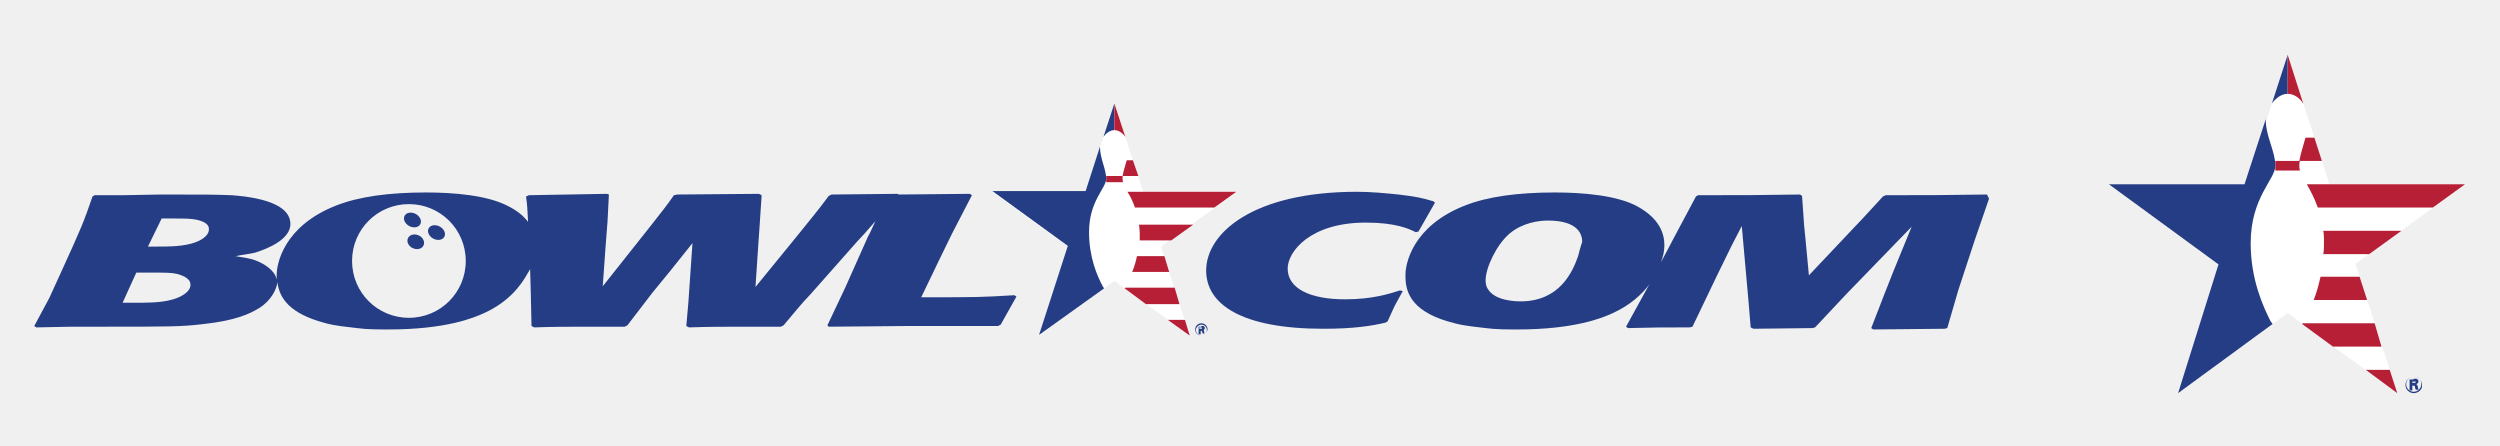
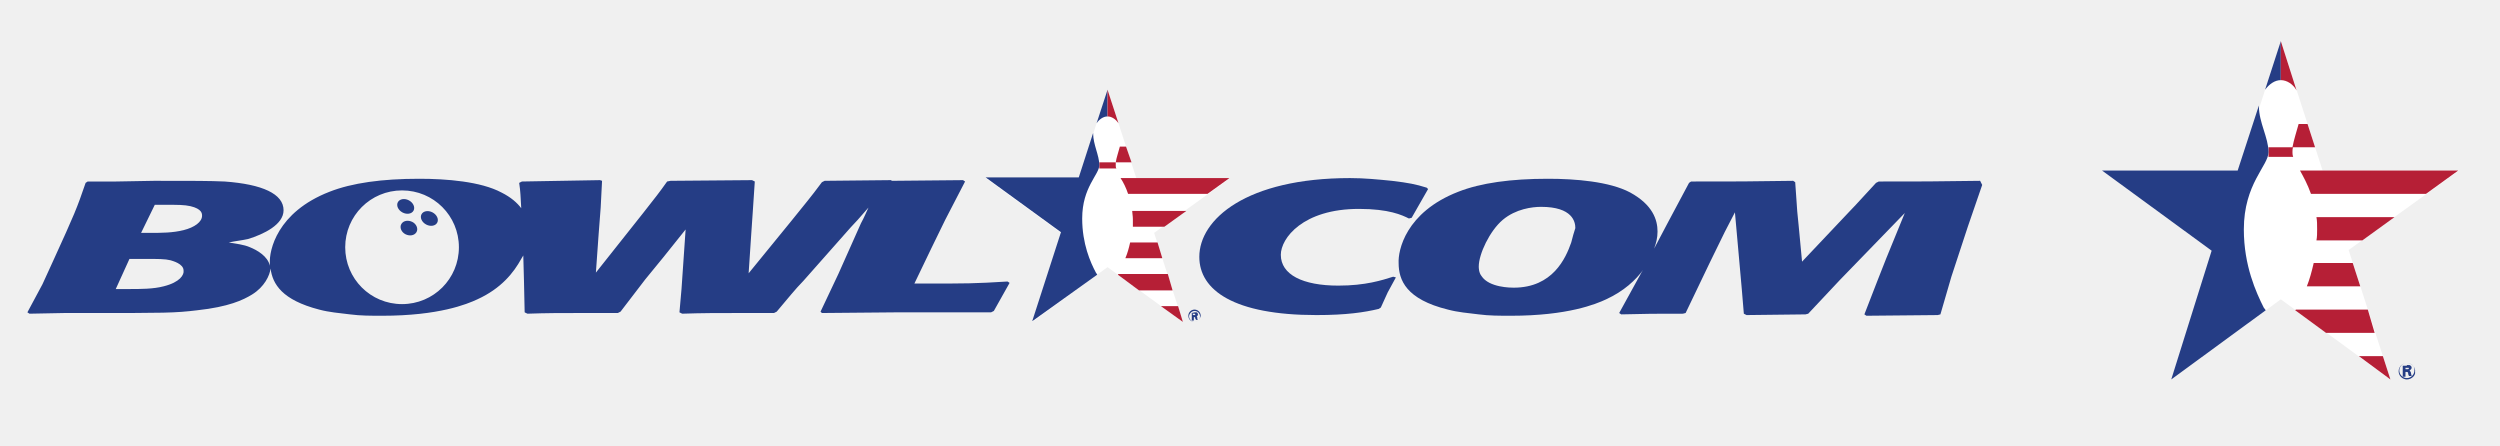
<svg xmlns="http://www.w3.org/2000/svg" version="1.1" id="Layer_2" x="0px" y="0px" viewBox="-213 580 365 65" style="enable-background:new -213 580 365 65;" xml:space="preserve">
  <style type="text/css">
	.st0{fill:#FFFFFF;}
	.st1{fill:#253D85;}
	.st2{fill:#B61F36;}
	.st3{fill:none;}
</style>
  <g>
    <g>
      <g>
-         <polygon class="st0" points="121,588 127.1,606.9 147,606.9 130.9,618.5 137,637.4 121,625.7 105,637.4 111.1,618.5 95.1,606.9      114.9,606.9    " />
        <g>
-           <path class="st1" d="M121,593.7L121,593.7V588l-2.3,7.1C119.3,594.3,120.1,593.7,121,593.7z" />
-           <path class="st2" d="M122.7,604.2c0-0.2,0-0.5,0.1-0.7h-3.6v1.4h3.6C122.7,604.6,122.7,604.4,122.7,604.2z" />
-           <path class="st1" d="M118.8,627.3c-0.1-0.1-0.2-0.3-0.3-0.4c-1.1-2.2-2.9-6.1-2.9-11.4c0-6.7,3.6-9.3,3.6-11.3      c0-2.1-1.4-4.3-1.4-6.7v-0.1l-3.1,9.5H94.9l16,11.7l-5.9,18.8L118.8,627.3z" />
-         </g>
-         <g>
-           <path class="st2" d="M131.5,620.4h-5.7c-0.3,1.3-0.6,2.4-1,3.4h7.8L131.5,620.4z" />
-           <path class="st2" d="M123.3,595.2L121,588v5.7C121.9,593.7,122.8,594.3,123.3,595.2z" />
-           <path class="st2" d="M122.7,603.5h3.3l-1.1-3.4h-1.3C123.3,601.2,122.9,602.4,122.7,603.5z" />
-           <path class="st2" d="M133.7,627.2h-10.5l-0.1,0.1l4.5,3.3h7.1L133.7,627.2z" />
-           <polygon class="st2" points="132.4,634 137,637.4 135.9,634     " />
-           <path class="st2" d="M127.1,606.9h-3.3c0.5,0.9,1.1,2,1.6,3.4h16.8l4.7-3.4H127.1z" />
-           <path class="st2" d="M126.3,615.5c0,0.5,0,1.1-0.1,1.6h6.7l4.7-3.4h-11.4C126.3,614.2,126.3,614.8,126.3,615.5z" />
+           <polygon class="st0" points="120,586 126.1,604.9 146,604.9 129.9,616.5 136,635.4 120,623.7 104,635.4 110.1,616.5 94.1,604.9       113.9,604.9     " />
+           <g>
+             <path class="st1" d="M120,591.7L120,591.7V586l-2.3,7.1C118.3,592.3,119.1,591.7,120,591.7z" />
+             <path class="st2" d="M121.7,602.2c0-0.2,0-0.5,0.1-0.7h-3.6v1.4h3.6C121.7,602.6,121.7,602.4,121.7,602.2z" />
+             <path class="st1" d="M117.8,625.3c-0.1-0.1-0.2-0.3-0.3-0.4c-1.1-2.2-2.9-6.1-2.9-11.4c0-6.7,3.6-9.3,3.6-11.3       c0-2.1-1.4-4.3-1.4-6.7v-0.1l-3.1,9.5H93.9l16,11.7l-5.9,18.8L117.8,625.3z" />
+           </g>
+           <g>
+             <path class="st2" d="M130.5,618.4h-5.7c-0.3,1.3-0.6,2.4-1,3.4h7.8L130.5,618.4z" />
+             <path class="st2" d="M122.3,593.2L120,586v5.7C120.9,591.7,121.8,592.3,122.3,593.2z" />
+             <path class="st2" d="M121.7,601.5h3.3l-1.1-3.4h-1.3C122.3,599.2,121.9,600.4,121.7,601.5z" />
+             <path class="st2" d="M132.7,625.2h-10.5l-0.1,0.1l4.5,3.3h7.1L132.7,625.2z" />
+             <polygon class="st2" points="131.4,632 136,635.4 134.9,632      " />
+             <path class="st2" d="M126.1,604.9h-3.3c0.5,0.9,1.1,2,1.6,3.4h16.8l4.7-3.4H126.1z" />
+             <path class="st2" d="M125.3,613.5c0,0.5,0,1.1-0.1,1.6h6.7l4.7-3.4h-11.4C125.3,612.2,125.3,612.8,125.3,613.5z" />
+           </g>
        </g>
      </g>
    </g>
-   </g>
-   <g>
-     <path class="st1" d="M139.4,637.4c-0.6,0-1.2-0.5-1.2-1.2s0.6-1.2,1.2-1.2c0.7,0,1.3,0.6,1.2,1.3   C140.7,636.8,140.1,637.4,139.4,637.4z M139.4,635c-0.6,0-1.1,0.5-1.1,1.1c0,0.6,0.5,1.1,1.1,1.1s1.1-0.5,1.1-1.1   C140.6,635.5,140.1,635,139.4,635z M139.4,635.3c0.1,0,0.3,0,0.4,0c0.2,0.1,0.3,0.2,0.3,0.4s-0.2,0.3-0.3,0.4   c0.1,0.1,0.1,0.1,0.2,0.3c0,0.2,0.1,0.4,0.1,0.5h-0.4c0-0.1-0.1-0.2-0.1-0.3c0-0.3-0.1-0.3-0.3-0.3h-0.1v0.7h-0.4v-1.6h0.6V635.3z    M139.2,635.9h0.2c0.1,0,0.2,0,0.2,0l0.1-0.1c0-0.1,0-0.1-0.1-0.1c0,0-0.1,0-0.3,0h-0.1L139.2,635.9L139.2,635.9z" />
-   </g>
-   <g>
    <g>
-       <path class="st3" d="M-187,620c-0.8-0.2-1.8-0.2-3.9-0.2h-2.1l-2,4.4h1.9c1.6,0,3.6,0,5.1-0.4c2.4-0.5,3-1.7,3-2.3    C-185.1,620.4-186.8,620-187,620z" />
-       <path class="st3" d="M-184.2,612.1c-0.9-0.2-1.9-0.2-3.8-0.2h-1.4l-2,4.1h1.3c1.7,0,3.3,0,4.9-0.4c1.6-0.4,2.7-1.3,2.7-2.2    C-182.5,613.2-182.5,612.5-184.2,612.1z" />
-       <path class="st3" d="M12.9,612c-1.3,0-3.7,0.3-5.6,1.9c-1.9,1.6-3.5,5-3.5,6.8c0,0.2,0,0.9,0.4,1.4c1.1,1.7,4.3,1.7,4.7,1.7    c5.7,0,7.6-4.2,8.4-6.6c0.3-0.7,0.5-1.5,0.5-2.2C17.8,614.2,17.5,612,12.9,612z" />
-       <path class="st3" d="M-153.3,609.8c-4.6,0-8.3,3.7-8.3,8.3c0,4.6,3.7,8.3,8.3,8.3c4.6,0,8.3-3.7,8.3-8.3    C-145,613.5-148.7,609.8-153.3,609.8z M-153.9,611.5c0.3-0.5,1-0.6,1.6-0.3s0.9,1,0.6,1.5c-0.3,0.5-1,0.6-1.6,0.3    S-154.2,612-153.9,611.5z M-151.2,615.9c-0.3,0.5-1,0.6-1.6,0.3c-0.6-0.3-0.9-1-0.6-1.5c0.3-0.5,1-0.6,1.6-0.3    C-151.2,614.7-150.9,615.4-151.2,615.9z M-148.1,614.6c-0.3,0.5-1,0.6-1.6,0.3c-0.6-0.3-0.9-1-0.6-1.5c0.3-0.5,1-0.6,1.6-0.3    C-148.1,613.5-147.8,614.1-148.1,614.6z" />
-       <ellipse transform="matrix(0.4724 -0.8814 0.8814 0.4724 -620.1035 188.2841)" class="st1" cx="-152.8" cy="612.1" rx="1" ry="1.3" />
-       <ellipse transform="matrix(-0.8812 -0.4728 0.4728 -0.8812 -571.0468 1084.468)" class="st1" cx="-149.2" cy="614" rx="1.3" ry="1" />
-       <path class="st1" d="M-151.8,614.4c-0.6-0.3-1.3-0.2-1.6,0.3c-0.3,0.5,0,1.2,0.6,1.5c0.6,0.3,1.3,0.2,1.6-0.3    S-151.2,614.7-151.8,614.4z" />
-       <path class="st1" d="M-77.2,623.4h-1.3l2.5-5.2l2-4.1l2.9-5.6l-0.3-0.2l-10.4,0.1l-0.1-0.1l-9.7,0.1l-0.4,0.2    c-1.7,2.3-2.5,3.2-4.5,5.7l-6.2,7.6l0.4-6l0.2-2.9l0.3-4.5l-0.4-0.2l-11.9,0.1l-0.5,0.1c-1.2,1.7-1.7,2.3-3.5,4.6l-6.9,8.7    l0.4-5.6l0.3-3.9l0.2-3.9l-0.3-0.1l-11.4,0.2l-0.4,0.2c0.2,1.3,0.2,2,0.3,3.7c-0.6-0.8-1.5-1.6-2.9-2.3c-3-1.6-8-2-12-2    c-5.4,0-9.8,0.6-13.1,1.9c-7.7,3-8.8,8.6-8.7,10.4c0,0.1,0,0.2,0,0.4c-0.3-1.4-1.9-2.3-2.9-2.7c-0.9-0.4-2-0.5-3.1-0.7    c0.9-0.2,1.9-0.3,2.8-0.5c2.3-0.7,5.2-2.1,5.2-4.2c0-2.4-3.1-3.8-8.6-4.2c-2.3-0.1-4.4-0.1-10.3-0.1l-5.6,0.1h-4.1l-0.3,0.2    c-1.3,3.8-1.6,4.5-4.7,11.3l-1.6,3.5l-2.2,4.1l0.3,0.2l5.1-0.1h3.5c11.2,0,12.6,0,15.9-0.4c4.6-0.5,6.7-1.5,8-2.3    c1.8-1.1,2.6-2.8,2.7-3.8c0.3,2.3,1.7,4.6,7.1,6c1.5,0.4,2.9,0.5,4.5,0.7c1.5,0.2,3.1,0.2,4.7,0.2c8.3,0,12.4-1.7,13.9-2.4    c3.5-1.6,5.3-3.9,6.4-5.9c0.1-0.2,0.2-0.3,0.3-0.5l0.1,3.7l0.1,4.6l0.4,0.2c2.8-0.1,4.9-0.1,7.5-0.1c1.9,0,3.8,0,5.7,0l0.4-0.2    l3.6-4.7l2.7-3.3l3.2-4l-0.6,8.7l-0.3,3.4l0.4,0.2c2.9-0.1,5.2-0.1,8.1-0.1c1.7,0,3.5,0,5.3,0l0.4-0.2c0.7-0.8,1.4-1.7,2.1-2.5    c0.6-0.7,1.2-1.4,1.8-2l6.9-7.8c0.4-0.4,1.5-1.6,2.6-2.9c-0.3,0.6-0.6,1.4-1.1,2.3l-3.3,7.4l-2.6,5.5l0.2,0.2l11.1-0.1h13.6    l0.4-0.2l2.3-4.1l-0.3-0.2C-69.7,623.4-70.9,623.4-77.2,623.4z M-188.1,623.8c-1.5,0.4-3.4,0.4-5.1,0.4h-1.9l2-4.4h2.1    c2.1,0,3.1,0,3.9,0.2c0.3,0.1,1.9,0.5,1.9,1.5C-185.1,622.1-185.7,623.2-188.1,623.8z M-185.2,615.6c-1.6,0.4-3.2,0.4-4.9,0.4    h-1.3l2-4.1h1.4c2,0,2.9,0,3.8,0.2c1.7,0.4,1.7,1.1,1.7,1.4C-182.5,614.4-183.6,615.2-185.2,615.6z M-153.3,626.4    c-4.6,0-8.3-3.7-8.3-8.3c0-4.6,3.7-8.3,8.3-8.3c4.6,0,8.3,3.7,8.3,8.3C-145,622.7-148.7,626.4-153.3,626.4z" />
-       <path class="st1" d="M-16.6,623.7c-5.2,0-8.4-1.6-8.4-4.5c0-2.4,3.2-6.7,11.4-6.7c4.4,0,6.3,0.9,7.3,1.4l0.4-0.1l2.4-4.2l-0.2-0.2    c-1.6-0.5-2.6-0.7-5.1-1c-2-0.2-4-0.4-6.1-0.4c-15.1,0-22,6-22,11.5c0,4.9,5.1,8.5,17.1,8.5c4.4,0,7-0.4,9.1-0.9l0.3-0.2    c0.3-0.7,0.7-1.5,1-2.2c0.4-0.7,0.8-1.5,1.2-2.2l-0.4-0.1C-10.2,622.9-12.6,623.7-16.6,623.7z" />
-       <path class="st1" d="M77.1,608.4c-6.9,0.1-8.4,0.1-14.8,0.1l-0.4,0.2c-0.4,0.4-3,3.3-3.9,4.2l-6.9,7.3l-0.5-5.3l-0.2-2l-0.3-4.3    l-0.3-0.2c-6.5,0.1-8.1,0.1-14.9,0.1l-0.3,0.2l-3.2,6l-1.9,3.6c0.3-0.8,0.5-1.6,0.5-2.5c0-1.7-0.7-3.9-4-5.7c-3-1.6-8-2-12-2    c-5.4,0-9.8,0.6-13.1,1.9c-7.7,3-8.8,8.6-8.7,10.4c0,2.5,1.1,5.3,7.2,6.8c1.5,0.4,2.9,0.5,4.5,0.7c1.5,0.2,3.1,0.2,4.7,0.2    c8.3,0,12.4-1.7,13.9-2.4c2.6-1.2,4.3-2.8,5.4-4.3l-0.2,0.3l-3.3,6l0.3,0.2c3.8-0.1,4.9-0.1,9-0.1l0.4-0.1l3.5-7.3l2.2-4.5    l1.5-2.9l1,11.2l0.3,3.6L43,628l8.6-0.1l0.4-0.1l4.6-4.9l9.5-9.8l-2.7,6.6l-1.3,3.3l-1.9,4.9l0.3,0.2l10.4-0.1l0.4-0.1l1.6-5.5    l2.4-7.3l2.1-6.1L77.1,608.4z M17.4,617.4c-0.8,2.3-2.7,6.6-8.4,6.6c-0.4,0-3.6,0-4.7-1.7c-0.4-0.5-0.4-1.2-0.4-1.4    c0-1.8,1.6-5.2,3.5-6.8c1.9-1.6,4.3-1.9,5.6-1.9c4.6,0,5,2.2,5,3.1C17.8,615.9,17.6,616.6,17.4,617.4z" />
+       <path class="st1" d="M138.4,635.4c-0.6,0-1.2-0.5-1.2-1.2s0.6-1.2,1.2-1.2c0.7,0,1.3,0.6,1.2,1.3    C139.7,634.8,139.1,635.4,138.4,635.4z M138.4,633c-0.6,0-1.1,0.5-1.1,1.1s0.5,1.1,1.1,1.1s1.1-0.5,1.1-1.1    C139.6,633.5,139.1,633,138.4,633z M138.4,633.3c0.1,0,0.3,0,0.4,0c0.2,0.1,0.3,0.2,0.3,0.4s-0.2,0.3-0.3,0.4    c0.1,0.1,0.1,0.1,0.2,0.3c0,0.2,0.1,0.4,0.1,0.5h-0.4c0-0.1-0.1-0.2-0.1-0.3c0-0.3-0.1-0.3-0.3-0.3h-0.1v0.7h-0.4v-1.6h0.6V633.3z     M138.2,633.9h0.2c0.1,0,0.2,0,0.2,0l0.1-0.1c0-0.1,0-0.1-0.1-0.1c0,0-0.1,0-0.3,0h-0.1L138.2,633.9L138.2,633.9z" />
    </g>
    <g>
      <g>
-         <polygon class="st0" points="-50.3,595.1 -46.1,608 -32.4,608 -43.5,616 -39.3,629 -50.3,621 -61.3,629 -57.1,616 -68.1,608      -54.5,608    " />
+         <path class="st3" d="M-188,618c-0.8-0.2-1.8-0.2-3.9-0.2h-2.1l-2,4.4h1.9c1.6,0,3.6,0,5.1-0.4c2.4-0.5,3-1.7,3-2.3     C-186.1,618.4-187.8,618-188,618z" />
+         <path class="st3" d="M-185.2,610.1c-0.9-0.2-1.9-0.2-3.8-0.2h-1.4l-2,4.1h1.3c1.7,0,3.3,0,4.9-0.4c1.6-0.4,2.7-1.3,2.7-2.2     C-183.5,611.2-183.5,610.5-185.2,610.1z" />
+         <path class="st3" d="M11.9,610c-1.3,0-3.7,0.3-5.6,1.9c-1.9,1.6-3.5,5-3.5,6.8c0,0.2,0,0.9,0.4,1.4c1.1,1.7,4.3,1.7,4.7,1.7     c5.7,0,7.6-4.2,8.4-6.6c0.3-0.7,0.5-1.5,0.5-2.2C16.8,612.2,16.5,610,11.9,610z" />
+         <path class="st3" d="M-154.3,607.8c-4.6,0-8.3,3.7-8.3,8.3s3.7,8.3,8.3,8.3s8.3-3.7,8.3-8.3S-149.7,607.8-154.3,607.8z      M-154.9,609.5c0.3-0.5,1-0.6,1.6-0.3s0.9,1,0.6,1.5c-0.3,0.5-1,0.6-1.6,0.3S-155.2,610-154.9,609.5z M-152.2,613.9     c-0.3,0.5-1,0.6-1.6,0.3s-0.9-1-0.6-1.5c0.3-0.5,1-0.6,1.6-0.3S-151.9,613.4-152.2,613.9z M-149.1,612.6c-0.3,0.5-1,0.6-1.6,0.3     s-0.9-1-0.6-1.5c0.3-0.5,1-0.6,1.6-0.3C-149.1,611.5-148.8,612.1-149.1,612.6z" />
+         <ellipse transform="matrix(-0.8814 -0.4724 0.4724 -0.8814 -577.5381 1075.223)" class="st1" cx="-153.8" cy="610.1" rx="1.3" ry="1" />
+         <ellipse transform="matrix(-0.4728 0.8812 -0.8812 -0.4728 317.9195 1033.694)" class="st1" cx="-150.3" cy="612" rx="1" ry="1.3" />
+         <path class="st1" d="M-152.8,612.4c-0.6-0.3-1.3-0.2-1.6,0.3s0,1.2,0.6,1.5s1.3,0.2,1.6-0.3S-152.2,612.7-152.8,612.4z" />
+         <path class="st1" d="M-78.2,621.4h-1.3l2.5-5.2l2-4.1l2.9-5.6l-0.3-0.2l-10.4,0.1l-0.1-0.1l-9.7,0.1l-0.4,0.2     c-1.7,2.3-2.5,3.2-4.5,5.7l-6.2,7.6l0.4-6l0.2-2.9l0.3-4.5l-0.4-0.2l-11.9,0.1l-0.5,0.1c-1.2,1.7-1.7,2.3-3.5,4.6l-6.9,8.7     l0.4-5.6l0.3-3.9l0.2-3.9l-0.3-0.1l-11.4,0.2l-0.4,0.2c0.2,1.3,0.2,2,0.3,3.7c-0.6-0.8-1.5-1.6-2.9-2.3c-3-1.6-8-2-12-2     c-5.4,0-9.8,0.6-13.1,1.9c-7.7,3-8.8,8.6-8.7,10.4c0,0.1,0,0.2,0,0.4c-0.3-1.4-1.9-2.3-2.9-2.7c-0.9-0.4-2-0.5-3.1-0.7     c0.9-0.2,1.9-0.3,2.8-0.5c2.3-0.7,5.2-2.1,5.2-4.2c0-2.4-3.1-3.8-8.6-4.2c-2.3-0.1-4.4-0.1-10.3-0.1l-5.6,0.1h-4.1l-0.3,0.2     c-1.3,3.8-1.6,4.5-4.7,11.3l-1.6,3.5l-2.2,4.1l0.3,0.2l5.1-0.1h3.5c11.2,0,12.6,0,15.9-0.4c4.6-0.5,6.7-1.5,8-2.3     c1.8-1.1,2.6-2.8,2.7-3.8c0.3,2.3,1.7,4.6,7.1,6c1.5,0.4,2.9,0.5,4.5,0.7c1.5,0.2,3.1,0.2,4.7,0.2c8.3,0,12.4-1.7,13.9-2.4     c3.5-1.6,5.3-3.9,6.4-5.9c0.1-0.2,0.2-0.3,0.3-0.5l0.1,3.7l0.1,4.6l0.4,0.2c2.8-0.1,4.9-0.1,7.5-0.1c1.9,0,3.8,0,5.7,0l0.4-0.2     l3.6-4.7l2.7-3.3l3.2-4l-0.6,8.7l-0.3,3.4l0.4,0.2c2.9-0.1,5.2-0.1,8.1-0.1c1.7,0,3.5,0,5.3,0l0.4-0.2c0.7-0.8,1.4-1.7,2.1-2.5     c0.6-0.7,1.2-1.4,1.8-2l6.9-7.8c0.4-0.4,1.5-1.6,2.6-2.9c-0.3,0.6-0.6,1.4-1.1,2.3l-3.3,7.4l-2.6,5.5l0.2,0.2l11.1-0.1h13.6     l0.4-0.2l2.3-4.1l-0.3-0.2C-70.7,621.4-71.9,621.4-78.2,621.4z M-189.1,621.8c-1.5,0.4-3.4,0.4-5.1,0.4h-1.9l2-4.4h2.1     c2.1,0,3.1,0,3.9,0.2c0.3,0.1,1.9,0.5,1.9,1.5C-186.1,620.1-186.7,621.2-189.1,621.8z M-186.2,613.6c-1.6,0.4-3.2,0.4-4.9,0.4     h-1.3l2-4.1h1.4c2,0,2.9,0,3.8,0.2c1.7,0.4,1.7,1.1,1.7,1.4C-183.5,612.4-184.6,613.2-186.2,613.6z M-154.3,624.4     c-4.6,0-8.3-3.7-8.3-8.3s3.7-8.3,8.3-8.3s8.3,3.7,8.3,8.3S-149.7,624.4-154.3,624.4z" />
+         <path class="st1" d="M-17.6,621.7c-5.2,0-8.4-1.6-8.4-4.5c0-2.4,3.2-6.7,11.4-6.7c4.4,0,6.3,0.9,7.3,1.4l0.4-0.1l2.4-4.2     l-0.2-0.2c-1.6-0.5-2.6-0.7-5.1-1c-2-0.2-4-0.4-6.1-0.4c-15.1,0-22,6-22,11.5c0,4.9,5.1,8.5,17.1,8.5c4.4,0,7-0.4,9.1-0.9     l0.3-0.2c0.3-0.7,0.7-1.5,1-2.2c0.4-0.7,0.8-1.5,1.2-2.2l-0.4-0.1C-11.2,620.9-13.6,621.7-17.6,621.7z" />
+         <path class="st1" d="M76.1,606.4c-6.9,0.1-8.4,0.1-14.8,0.1l-0.4,0.2c-0.4,0.4-3,3.3-3.9,4.2l-6.9,7.3l-0.5-5.3l-0.2-2l-0.3-4.3     l-0.3-0.2c-6.5,0.1-8.1,0.1-14.9,0.1l-0.3,0.2l-3.2,6l-1.9,3.6c0.3-0.8,0.5-1.6,0.5-2.5c0-1.7-0.7-3.9-4-5.7c-3-1.6-8-2-12-2     c-5.4,0-9.8,0.6-13.1,1.9c-7.7,3-8.8,8.6-8.7,10.4c0,2.5,1.1,5.3,7.2,6.8c1.5,0.4,2.9,0.5,4.5,0.7c1.5,0.2,3.1,0.2,4.7,0.2     c8.3,0,12.4-1.7,13.9-2.4c2.6-1.2,4.3-2.8,5.4-4.3l-0.2,0.3l-3.3,6l0.3,0.2c3.8-0.1,4.9-0.1,9-0.1l0.4-0.1l3.5-7.3l2.2-4.5     l1.5-2.9l1,11.2l0.3,3.6L42,626l8.6-0.1l0.4-0.1l4.6-4.9l9.5-9.8l-2.7,6.6l-1.3,3.3l-1.9,4.9l0.3,0.2l10.4-0.1l0.4-0.1l1.6-5.5     l2.4-7.3l2.1-6.1L76.1,606.4z M16.4,615.4c-0.8,2.3-2.7,6.6-8.4,6.6c-0.4,0-3.6,0-4.7-1.7c-0.4-0.5-0.4-1.2-0.4-1.4     c0-1.8,1.6-5.2,3.5-6.8s4.3-1.9,5.6-1.9c4.6,0,5,2.2,5,3.1C16.8,613.9,16.6,614.6,16.4,615.4z" />
+       </g>
+       <g>
        <g>
-           <path class="st1" d="M-50.3,599L-50.3,599v-3.9l-1.6,4.9C-51.5,599.4-50.9,599-50.3,599z" />
-           <path class="st2" d="M-49.1,606.2c0-0.2,0-0.3,0-0.5h-2.4v0.9h2.5C-49.1,606.5-49.1,606.3-49.1,606.2z" />
-           <path class="st1" d="M-51.8,622.1c-0.1-0.1-0.1-0.2-0.2-0.3c-0.8-1.5-2-4.2-2-7.9c0-4.6,2.5-6.4,2.5-7.8c0-1.4-0.9-3-0.9-4.6      v-0.1l-2.1,6.5h-13.6l11,8l-4.2,13L-51.8,622.1z" />
-         </g>
-         <g>
-           <path class="st2" d="M-43,617.4h-4c-0.2,0.9-0.4,1.6-0.7,2.3h5.4L-43,617.4z" />
-           <path class="st2" d="M-48.7,600l-1.6-4.9v3.9C-49.7,599-49.1,599.4-48.7,600z" />
-           <path class="st2" d="M-49.1,605.7h2.3l-0.8-2.3h-0.9C-48.7,604.2-49,605-49.1,605.7z" />
-           <path class="st2" d="M-41.5,622h-7.2c0,0,0,0-0.1,0.1l3.1,2.3h4.9L-41.5,622z" />
-           <polygon class="st2" points="-42.5,626.7 -39.3,629 -40,626.7     " />
-           <path class="st2" d="M-46.1,608h-2.3c0.4,0.6,0.8,1.4,1.1,2.3h11.6l3.2-2.3H-46.1z" />
-           <path class="st2" d="M-46.6,614c0,0.4,0,0.7,0,1.1h4.6l3.2-2.3h-7.9C-46.7,613.1-46.6,613.5-46.6,614z" />
+           <polygon class="st0" points="-51.3,593.1 -47.1,606 -33.4,606 -44.5,614 -40.3,627 -51.3,619 -62.3,627 -58.1,614 -69.1,606       -55.5,606     " />
+           <g>
+             <path class="st1" d="M-51.3,597L-51.3,597v-3.9l-1.6,4.9C-52.5,597.4-51.9,597-51.3,597z" />
+             <path class="st2" d="M-50.1,604.2c0-0.2,0-0.3,0-0.5h-2.4v0.9h2.5C-50.1,604.5-50.1,604.3-50.1,604.2z" />
+             <path class="st1" d="M-52.8,620.1c-0.1-0.1-0.1-0.2-0.2-0.3c-0.8-1.5-2-4.2-2-7.9c0-4.6,2.5-6.4,2.5-7.8c0-1.4-0.9-3-0.9-4.6       v-0.1l-2.1,6.5h-13.6l11,8l-4.2,13L-52.8,620.1z" />
+           </g>
+           <g>
+             <path class="st2" d="M-44,615.4h-4c-0.2,0.9-0.4,1.6-0.7,2.3h5.4L-44,615.4z" />
+             <path class="st2" d="M-49.7,598l-1.6-4.9v3.9C-50.7,597-50.1,597.4-49.7,598z" />
+             <path class="st2" d="M-50.1,603.7h2.3l-0.8-2.3h-0.9C-49.7,602.2-50,603-50.1,603.7z" />
+             <path class="st2" d="M-42.5,620h-7.2c0,0,0,0-0.1,0.1l3.1,2.3h4.9L-42.5,620z" />
+             <polygon class="st2" points="-43.5,624.7 -40.3,627 -41,624.7      " />
+             <path class="st2" d="M-47.1,606h-2.3c0.4,0.6,0.8,1.4,1.1,2.3h11.6l3.2-2.3H-47.1z" />
+             <path class="st2" d="M-47.6,612c0,0.4,0,0.7,0,1.1h4.6l3.2-2.3h-7.9C-47.7,611.1-47.6,611.5-47.6,612z" />
+           </g>
        </g>
      </g>
    </g>
-   </g>
-   <g>
-     <path class="st1" d="M-37.6,629c-0.4,0-0.9-0.3-0.9-0.9c0-0.5,0.4-0.9,0.9-0.9s0.9,0.4,0.9,0.9C-36.8,628.6-37.1,629-37.6,629z    M-37.6,627.4c-0.4,0-0.8,0.4-0.8,0.8c0,0.4,0.4,0.8,0.8,0.8c0.4,0,0.8-0.3,0.8-0.8S-37.2,627.4-37.6,627.4z M-37.6,627.6   c0.1,0,0.2,0,0.3,0s0.2,0.2,0.2,0.3c0,0.2-0.1,0.2-0.2,0.3c0.1,0,0.1,0.1,0.1,0.2c0,0.1,0,0.2,0.1,0.3h-0.3c0-0.1,0-0.1-0.1-0.2   c0-0.2,0-0.2-0.2-0.2l0,0v0.5H-38v-1.1h0.4V627.6z M-37.8,628h0.1c0.1,0,0.1,0,0.2,0v-0.1c0,0,0-0.1-0.1-0.1c0,0-0.1,0-0.2,0h-0.1   v0.2H-37.8z" />
+     <g>
+       <path class="st1" d="M-38.6,627c-0.4,0-0.9-0.3-0.9-0.9c0-0.5,0.4-0.9,0.9-0.9s0.9,0.4,0.9,0.9C-37.8,626.6-38.1,627-38.6,627z     M-38.6,625.4c-0.4,0-0.8,0.4-0.8,0.8c0,0.4,0.4,0.8,0.8,0.8c0.4,0,0.8-0.3,0.8-0.8S-38.2,625.4-38.6,625.4z M-38.6,625.6    c0.1,0,0.2,0,0.3,0s0.2,0.2,0.2,0.3c0,0.2-0.1,0.2-0.2,0.3c0.1,0,0.1,0.1,0.1,0.2c0,0.1,0,0.2,0.1,0.3h-0.3c0-0.1,0-0.1-0.1-0.2    c0-0.2,0-0.2-0.2-0.2l0,0v0.5H-39v-1.1L-38.6,625.6L-38.6,625.6z M-38.8,626L-38.8,626c0.2,0,0.2,0,0.3,0v-0.1c0,0,0-0.1-0.1-0.1    c0,0-0.1,0-0.2,0h-0.1L-38.8,626L-38.8,626L-38.8,626z" />
+     </g>
  </g>
</svg>
